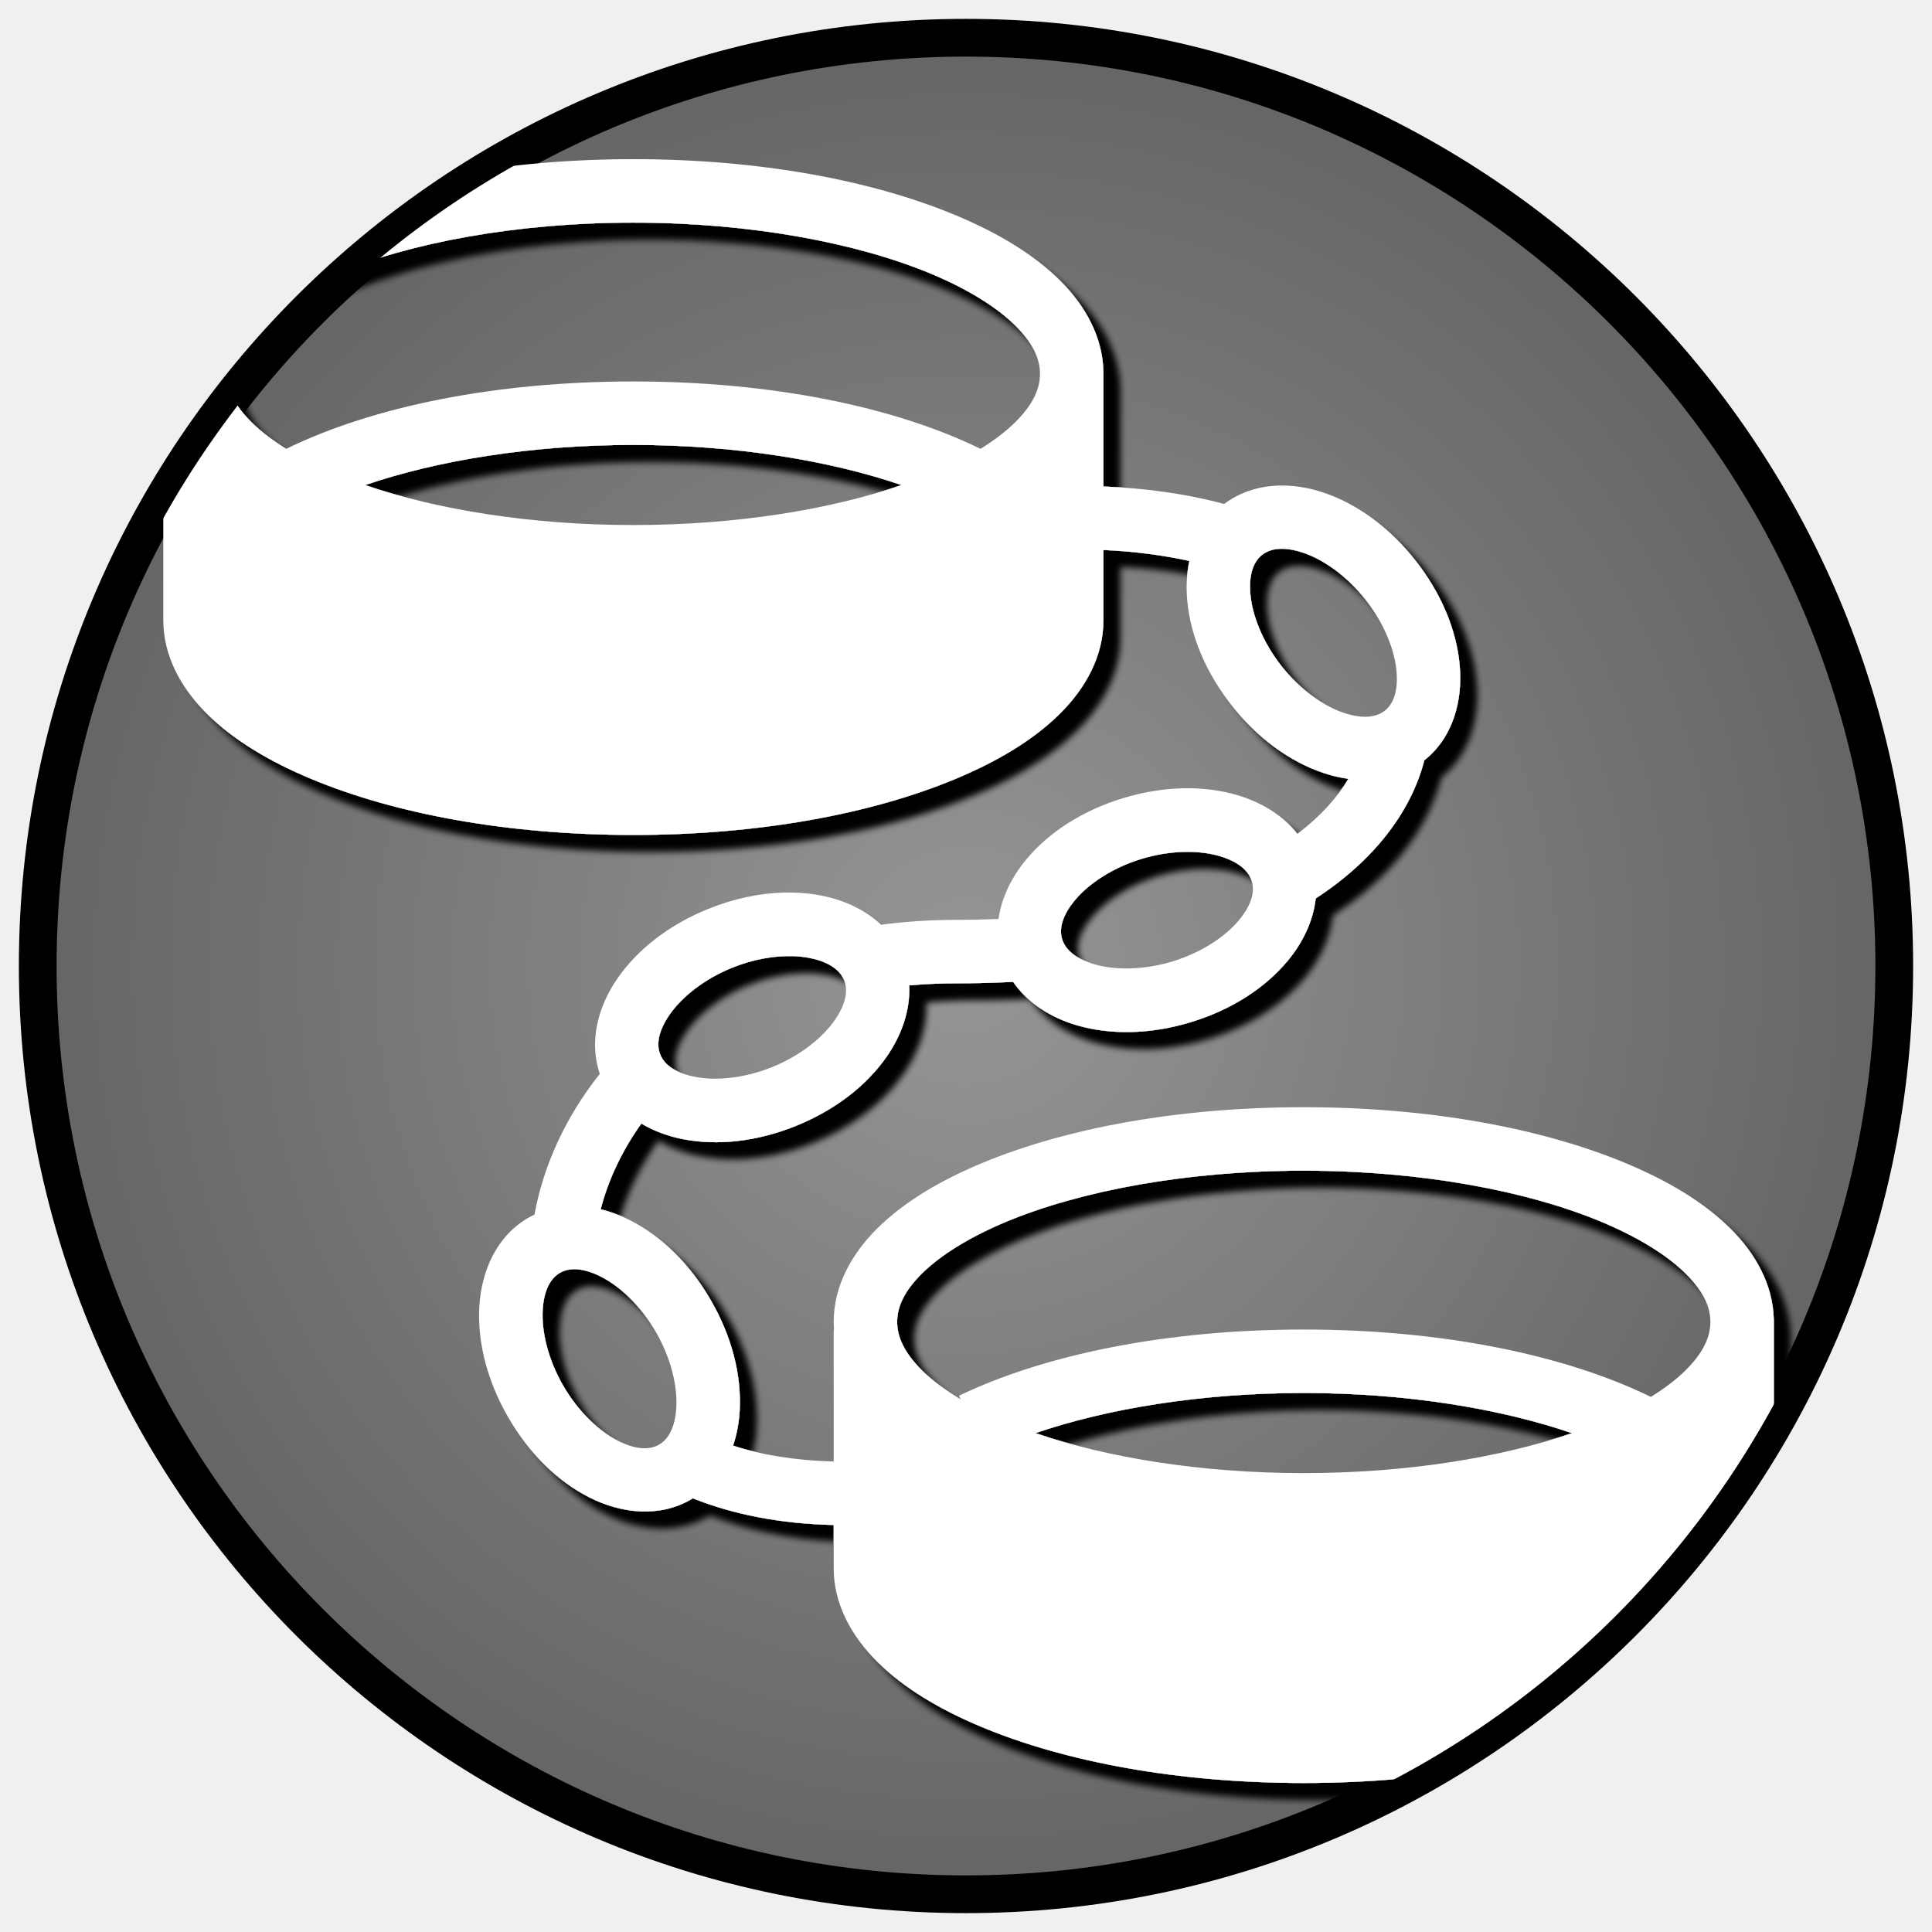
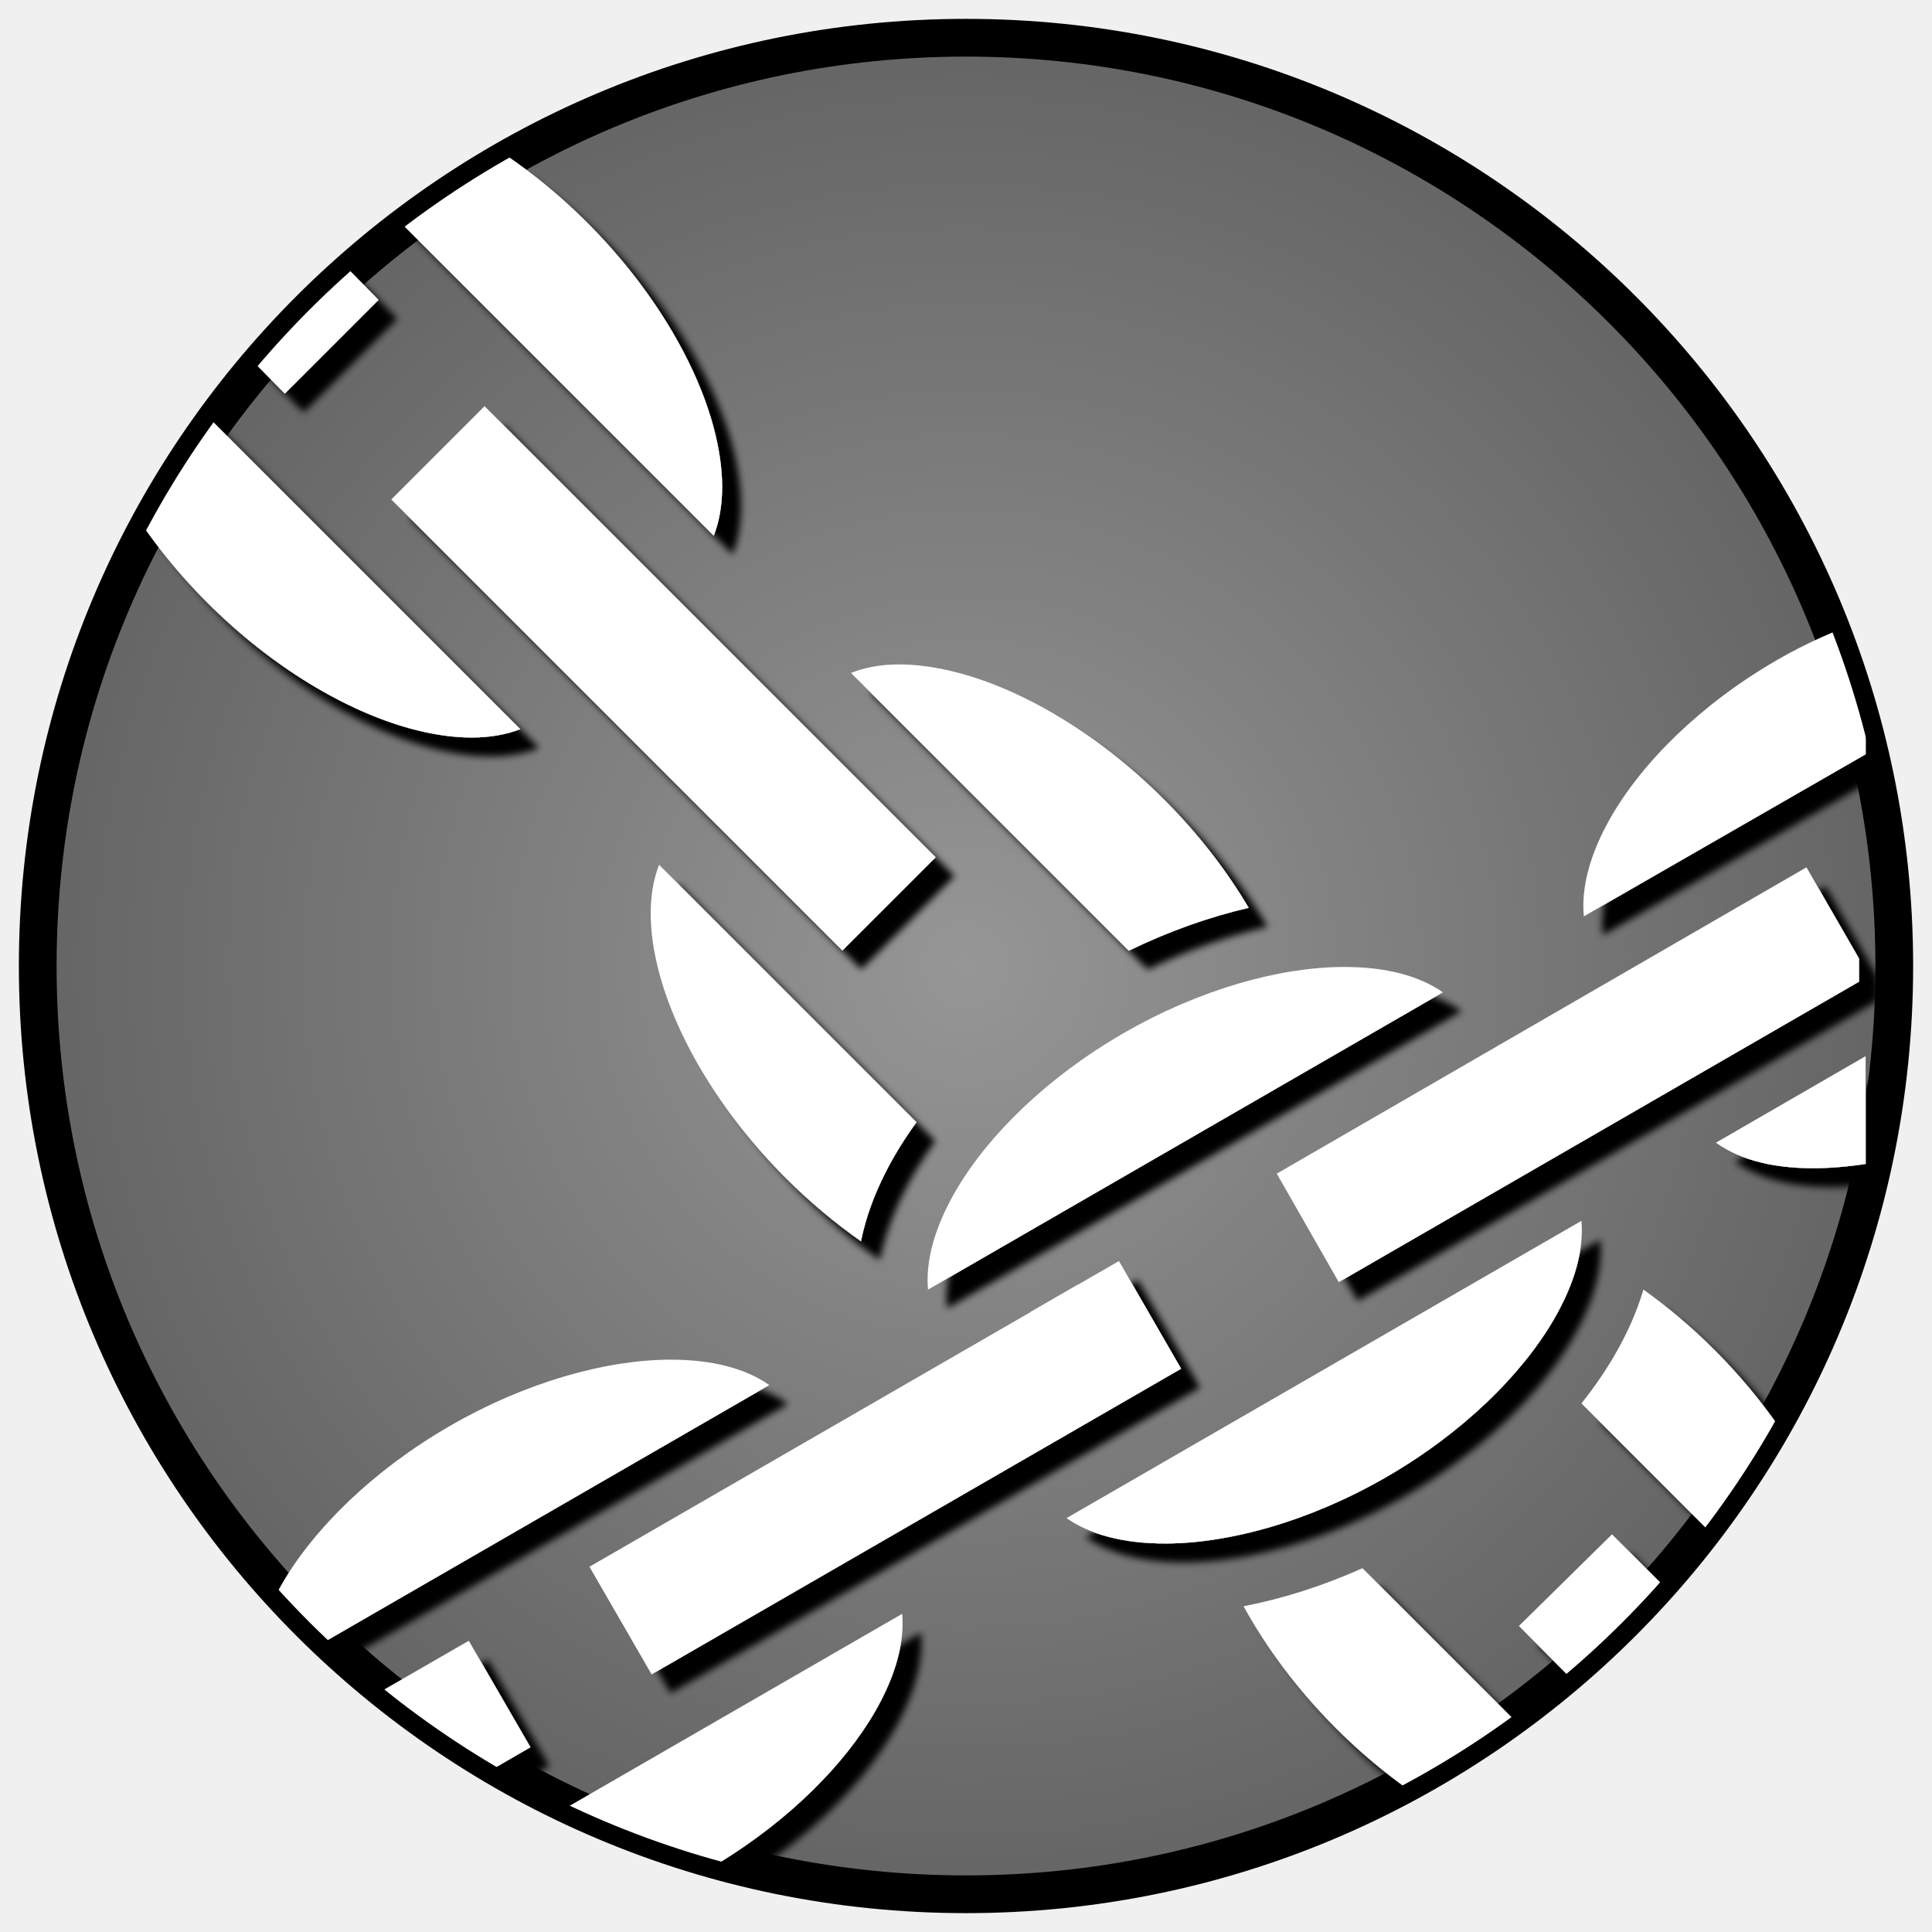
<svg xmlns="http://www.w3.org/2000/svg" viewBox="0 0 512 512" style="height: 512px; width: 512px;">
  <defs>
    <clipPath id="icon-bg">
-       <circle cx="256" cy="256" r="246" fill="url(#gradient-0)" stroke="#000000" stroke-opacity="1" stroke-width="10" transform="translate(-25.6, -25.6) scale(1.1, 1.1) rotate(0, 256, 256)" />
+       <circle cx="256" cy="256" r="246" fill="url(#gradient-0)" stroke="#000000" stroke-opacity="1" stroke-width="10" />
    </clipPath>
    <filter id="shadow-1" height="300%" width="300%" x="-100%" y="-100%">
      <feFlood flood-color="rgba(0, 0, 0, 1)" result="flood" />
      <feComposite in="flood" in2="SourceGraphic" operator="atop" result="composite" />
      <feGaussianBlur in="composite" stdDeviation="1" result="blur" />
      <feOffset dx="5" dy="5" result="offset" />
      <feComposite in="SourceGraphic" in2="offset" operator="over" />
    </filter>
    <radialGradient id="gradient-0">
      <stop offset="0%" stop-color="#969696" stop-opacity="1" />
      <stop offset="100%" stop-color="#646464" stop-opacity="1" />
    </radialGradient>
  </defs>
  <circle cx="256" cy="256" r="246" fill="url(#gradient-0)" stroke="#000000" stroke-opacity="1" stroke-width="10" />
  <g class="" transform="translate(0,0)" style="touch-action: none;">
-     <path d="M158.06 18.422c-36.695 0-69.95 6.1-94.865 16.498-12.458 5.2-22.882 11.456-30.625 19.096-7.742 7.64-12.924 17.156-12.924 27.62 0 .78.04 1.552.096 2.32h-.1v70.25c0 10.46 5.187 19.974 12.932 27.612 7.745 7.638 18.172 13.894 30.63 19.094 24.92 10.4 58.173 16.502 94.85 16.502 36.678 0 69.93-6.102 94.85-16.502 12.46-5.2 22.886-11.456 30.63-19.094 7.746-7.638 12.93-17.15 12.93-27.613v-20.703c9.27.424 17.71 1.55 25.307 3.23-.798 3.753-.985 7.68-.637 11.55.94 10.456 5.445 21.254 13.047 30.91 7.602 9.655 17.04 16.57 26.984 19.935 2.417.818 4.914 1.416 7.43 1.762-3.297 5.552-8.22 11.055-15.012 16.196-4.39-5.606-10.9-9.44-17.896-11.457-4.414-1.273-9.136-1.933-14.036-1.972-.7-.005-1.402.002-2.11.022-5.653.16-11.514 1.132-17.39 2.93-11.75 3.593-21.61 9.89-28.347 17.945-4.25 5.08-7.327 11.186-8.227 17.595-3.977.162-8.04.264-12.25.264-7.765 0-15.21.498-22.326 1.438-4.75-4.465-11.02-7.302-17.568-8.58-2.576-.503-5.235-.798-7.952-.885-1.018-.033-2.046-.036-3.08-.01-7.237.18-14.813 1.786-22.29 4.812-11.39 4.61-20.66 11.75-26.663 20.363-5.74 8.233-8.578 18.567-5.275 28.215-10.067 12.647-16.583 26.92-19.236 41.44-.624.295-1.245.608-1.854.96-9.362 5.405-13.828 15.76-14.393 26.244-.566 10.484 2.35 21.814 8.496 32.457 6.144 10.642 14.497 18.834 23.86 23.587 9.36 4.753 20.563 6.063 29.925.658.207-.12.397-.253.598-.377 11.812 4.73 25.68 7.51 41.473 7.867v12.76c0 10.462 5.187 19.975 12.933 27.614 7.745 7.637 18.17 13.892 30.63 19.092 24.92 10.4 58.173 16.504 94.85 16.504 36.677 0 69.93-6.104 94.848-16.504 12.46-5.2 22.888-11.455 30.634-19.093 7.745-7.64 12.93-17.153 12.93-27.615V361.11c0-.106.01-.21.01-.315 0-.105-.01-.21-.01-.315v-.396h-.012c-.23-10.182-5.338-19.442-12.905-26.908-7.743-7.64-18.167-13.897-30.625-19.096-24.916-10.4-58.168-16.498-94.863-16.498-36.696 0-69.95 6.1-94.866 16.498-12.458 5.2-22.882 11.456-30.625 19.096-7.744 7.64-12.927 17.156-12.927 27.62 0 .78.04 1.553.096 2.323h-.1v38.778c-11.41-.283-21.247-1.943-29.628-4.662 1.115-3.32 1.76-6.834 1.95-10.367.566-10.485-2.35-21.815-8.495-32.458-6.144-10.643-14.5-18.833-23.86-23.586-2.735-1.388-5.627-2.47-8.583-3.19 2.238-8.604 6.232-17.206 11.986-25.24 3.724 2.22 7.92 3.75 12.24 4.592 10.305 2.012 21.93.692 33.32-3.92 11.392-4.61 20.66-11.75 26.665-20.363 4.323-6.203 6.995-13.597 6.646-20.992 4.518-.398 9.198-.61 14.046-.61 5.697 0 11.203-.15 16.543-.425 4.364 6.35 11.35 10.637 18.898 12.812 10.088 2.908 21.785 2.614 33.537-.98 11.752-3.594 21.61-9.892 28.347-17.946 4.44-5.307 7.587-11.732 8.323-18.455 17.06-11.132 28.024-25.383 31.982-40.676 8.43-6.693 11.35-17.54 10.414-27.963-.938-10.456-5.444-21.254-13.046-30.91-7.602-9.655-17.04-16.57-26.984-19.935-3.73-1.262-7.645-2.008-11.53-2.096-1.297-.03-2.59.013-3.87.136-4.963.475-9.75 2.143-13.905 5.285-10.607-2.854-22.495-4.62-35.57-5.145V81.95c0-.106.01-.21.01-.315 0-.106-.01-.21-.01-.315v-.396h-.012c-.23-10.182-5.336-19.442-12.902-26.908-7.742-7.64-18.166-13.897-30.624-19.096-24.916-10.4-58.17-16.498-94.865-16.498zm0 18.69c34.588 0 65.87 5.96 87.667 15.056 10.898 4.55 19.377 9.9 24.697 15.15s7.36 9.904 7.36 14.317c0 4.412-2.04 9.065-7.36 14.314-2.635 2.6-6.05 5.224-10.145 7.765-25.566-12.5-61.797-19.834-102.223-19.834-40.424 0-76.645 7.32-102.217 19.833-4.094-2.54-7.508-5.164-10.143-7.764-5.32-5.25-7.36-9.903-7.36-14.315 0-4.413 2.04-9.067 7.36-14.317s13.797-10.6 24.696-15.15C92.19 43.07 123.473 37.11 158.06 37.11zm-.003 65.458c30.217 0 57.918 4.62 78.966 11.82-21.05 7.217-48.743 11.766-78.962 11.766-30.228 0-57.93-4.55-78.984-11.77 21.048-7.197 48.77-11.816 78.98-11.816zm191.517 30.582c1.67.07 3.59.435 5.774 1.174 5.826 1.972 12.726 6.725 18.293 13.795 5.568 7.072 8.568 14.894 9.118 21.02.55 6.127-1.038 9.786-3.442 11.678-2.403 1.893-6.333 2.578-12.16.606-5.826-1.972-12.726-6.723-18.293-13.793-5.567-7.07-8.567-14.894-9.117-21.02-.55-6.127 1.038-9.786 3.442-11.678 1.2-.947 2.785-1.59 4.796-1.752.503-.04 1.033-.05 1.59-.028zm-28.05 89.24c3.342.022 6.4.45 8.986 1.194 5.91 1.704 8.748 4.508 9.642 7.434.895 2.925.11 6.836-3.836 11.554-3.946 4.72-10.87 9.433-19.476 12.065-8.606 2.63-16.984 2.597-22.895.893-5.91-1.703-8.748-4.508-9.642-7.433-.895-2.926-.113-6.837 3.834-11.555 3.946-4.718 10.873-9.433 19.478-12.065 4.303-1.315 8.55-1.966 12.46-2.074.488-.013.97-.02 1.448-.015zm-116.596 30.702c1.762.047 3.414.225 4.924.52 6.037 1.178 9.11 3.722 10.257 6.558 1.147 2.836.71 6.8-2.807 11.848-3.518 5.046-10.003 10.35-18.344 13.726-8.343 3.377-16.692 4.077-22.73 2.9-6.037-1.18-9.107-3.724-10.255-6.56-1.148-2.836-.713-6.8 2.804-11.846s10.004-10.35 18.345-13.726c6.256-2.533 12.517-3.562 17.803-3.42zm150.53 63.177c34.59 0 65.87 5.96 87.667 15.058 10.9 4.55 19.376 9.9 24.695 15.15 5.32 5.25 7.364 9.905 7.364 14.317 0 4.412-2.044 9.065-7.364 14.314-2.636 2.6-6.052 5.226-10.148 7.767-25.56-12.48-61.792-19.834-102.217-19.834-40.052 0-76.002 7.23-101.517 19.488l.51 1.062c-4.625-2.763-8.467-5.636-11.352-8.483-5.32-5.25-7.364-9.903-7.364-14.315 0-4.412 2.044-9.067 7.364-14.316 5.32-5.25 13.796-10.603 24.695-15.152 21.8-9.097 53.08-15.057 87.67-15.057zm-214.036 29.033c2.013.127 4.382.795 7.125 2.187 5.485 2.785 11.635 8.472 16.135 16.266 4.5 7.793 6.35 15.965 6.02 22.107-.332 6.143-2.426 9.537-5.075 11.067-2.65 1.53-6.636 1.645-12.12-1.14-5.486-2.783-11.638-8.47-16.138-16.265-4.5-7.793-6.35-15.965-6.02-22.107.33-6.142 2.426-9.537 5.076-11.066 1.324-.765 2.982-1.177 4.996-1.05zm214.033 36.427c30.225 0 57.92 4.61 78.973 11.82-21.053 7.217-48.747 11.766-78.97 11.766-30.23 0-57.934-4.552-78.99-11.773 21.056-7.213 48.762-11.813 78.987-11.813z" fill="#ffffff" fill-opacity="1" clip-path="url(#icon-bg)" transform="translate(25.6, 25.6) scale(0.9, 0.9) rotate(0, 256, 256)" filter="url(#shadow-1)" />
+     <path d="M19.023 19.676v27.2L75.48 104.32l24.842-24.843-58.804-59.8H19.023zm65.41 3.498c-4.468.09-8.392.9-11.83 2.244L189.15 141.963c2.893-7.395 3.085-17.245-.146-29.094-4.61-16.908-16.108-36.597-33.408-53.895-17.3-17.3-36.99-28.8-53.897-33.41-6.34-1.73-12.125-2.495-17.265-2.39zm-63.09 53.51c-2.894 7.394-3.088 17.243.143 29.09 4.61 16.908 16.11 36.598 33.41 53.898 17.3 17.3 36.988 28.797 53.895 33.408 11.85 3.232 21.7 3.04 29.095.147L21.342 76.684zm107.07 30.96l-24.716 24.717 119.545 119.546 24.717-24.717-119.546-119.545zm366 56.57c-7.766 2.724-15.67 6.186-23.36 10.626-20.332 11.738-35.756 27.138-44.106 41.637-5.734 9.956-7.942 18.928-7.213 26.365l74.68-42.953v-35.675zm-257.07 11.87c-4.466.09-8.39.9-11.827 2.246l73.62 73.62c10.648-5.168 21.366-8.972 31.78-11.358-5.744-9.727-13.255-19.55-22.41-28.705-17.3-17.3-36.99-28.8-53.897-33.41-6.34-1.73-12.126-2.497-17.266-2.393zm-62.677 53.096c-2.894 7.394-3.085 17.244.147 29.093 4.61 16.907 16.11 36.597 33.41 53.897 6.408 6.408 13.144 12.014 19.945 16.775 1.55-7.685 4.687-15.44 9.016-22.86 1.705-2.925 3.62-5.822 5.7-8.69l-68.218-68.215zm304.063.668L338.36 311.03l16.425 28.75 137.88-79.628v-6.12l-13.936-24.184zm-122.783 26.406c-16.79.075-37.91 5.84-58.258 17.588-20.348 11.747-35.902 27.155-44.362 41.658-5.79 9.93-8.063 18.86-7.39 26.26l136.445-78.776c-6.074-4.282-14.942-6.78-26.436-6.73zm138.467 23.637l-39.684 22.936c3.228 2.31 7.23 4.13 12.22 5.32 7.53 1.793 17.022 1.925 27.464.307V279.89zm-75.32 43.643l-136.448 78.78c6.073 4.283 14.943 6.78 26.438 6.728 16.79-.074 37.912-5.84 58.26-17.587 20.347-11.747 35.9-27.154 44.36-41.658 5.793-9.93 8.063-18.86 7.39-26.262zM296.53 334.19l-10.686 6.167-.037-.037-12.73 7.35.09.008-116.956 67.525 16.472 28.53 140.32-81.012-16.473-28.53zm138.993 7.558c-1.74 5.896-4.36 11.778-7.675 17.463-2.508 4.3-5.44 8.55-8.743 12.71l68.754 68.754c2.892-7.394 3.084-17.244-.147-29.092-4.61-16.906-16.108-36.595-33.408-53.894-6.042-6.042-12.377-11.36-18.782-15.94zM177.44 360.326c-16.79.075-37.91 5.84-58.258 17.588C98.834 389.66 83.28 405.07 74.82 419.572c-5.79 9.928-8.062 18.86-7.39 26.26l136.445-78.775c-6.073-4.283-14.942-6.782-26.436-6.73zM427.2 406.61l-24.67 24.29 62.49 62.996h27.644V472.07L427.2 406.61zm-66.124 8.982c-10.614 4.73-21.244 8.11-31.514 10.076 5.956 10.888 14.173 22.015 24.458 32.3 17.298 17.3 36.987 28.8 53.894 33.41 11.85 3.233 21.7 3.04 29.096.147l-75.934-75.933zM239.09 427.674l-114.528 66.123h65.815c18.962-11.586 33.505-26.31 41.502-40.193 5.648-9.81 7.863-18.622 7.21-25.93zm-114.854 7.144L21.73 493.896h65.452l53.392-30.86-16.338-28.218z" fill="#ffffff" fill-opacity="1" clip-path="url(#icon-bg)" filter="url(#shadow-1)" />
  </g>
</svg>
